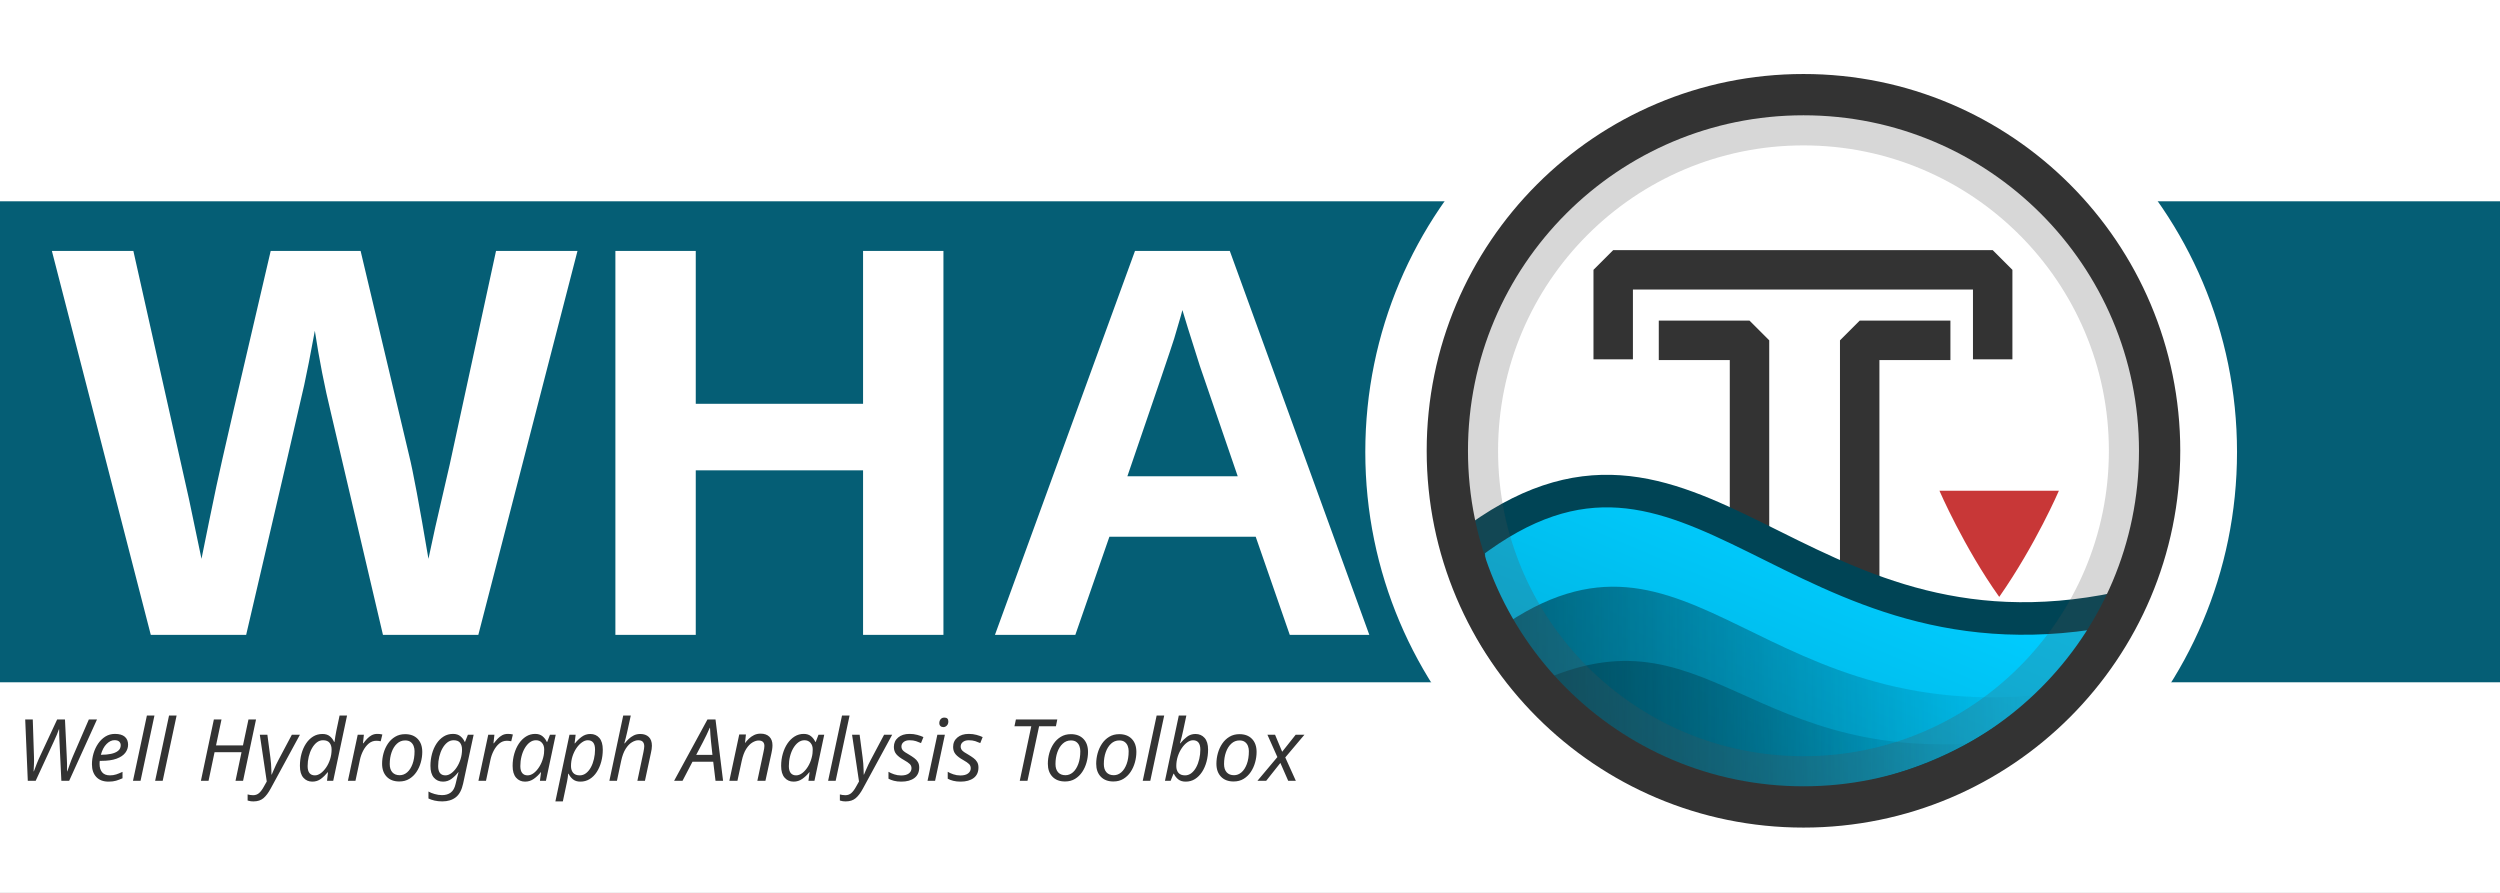
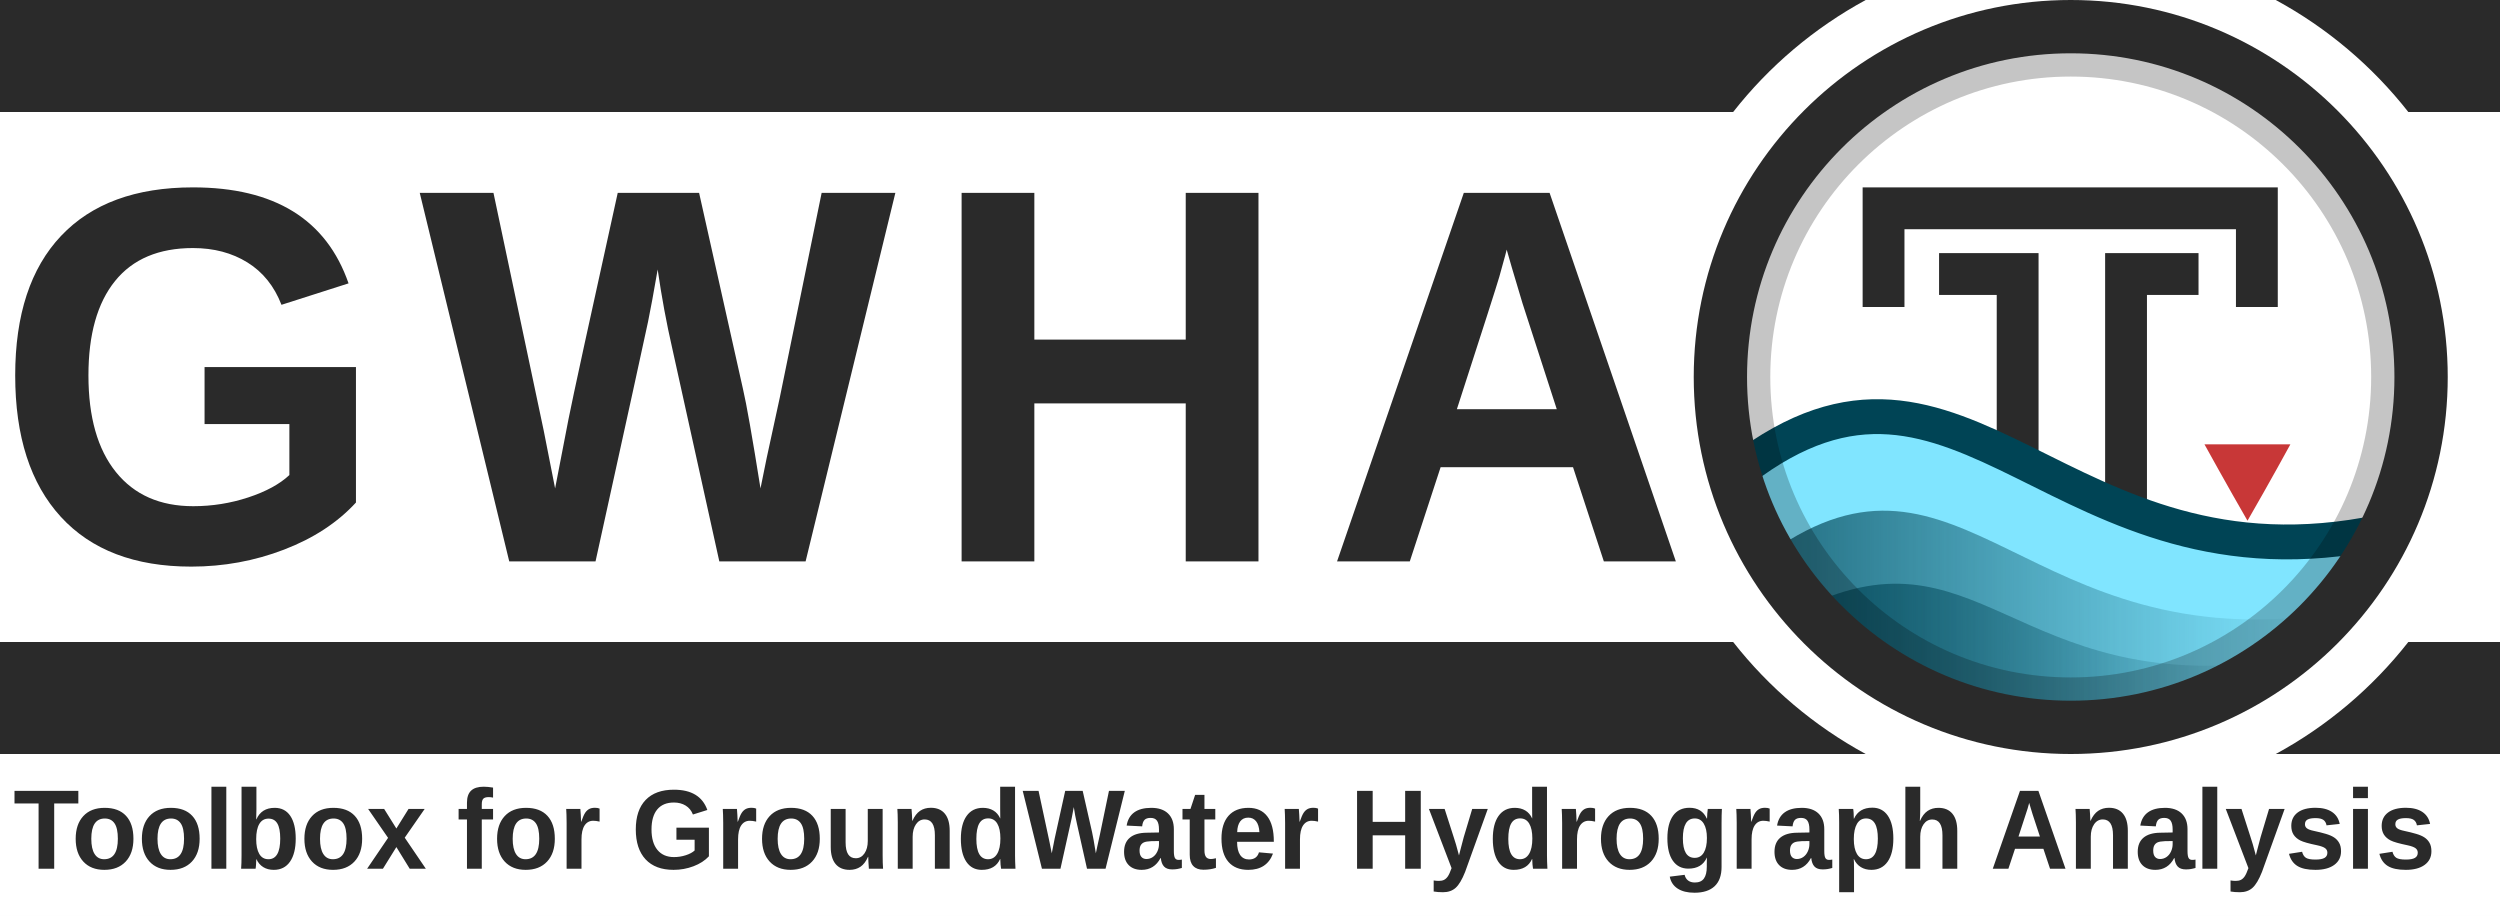
- <svg xmlns="http://www.w3.org/2000/svg" xmlns:xlink="http://www.w3.org/1999/xlink" id="svg3336" style="enable-background:new" height="540.203" width="1513.91" version="1.1">
+ <svg xmlns="http://www.w3.org/2000/svg" xmlns:xlink="http://www.w3.org/1999/xlink" id="svg3336" style="enable-background:new" height="695" width="1897" version="1.1">
  <defs id="defs3338">
-     <filter id="filter4214" height="1.192" width="1.192" y="-0.096" x="-0.096" color-interpolation-filters="sRGB">
-       <feGaussianBlur id="feGaussianBlur4216" stdDeviation="11.52" />
-     </filter>
-     <filter id="filter4220" height="1.286" width="1.144" y="-0.143" x="-0.072" color-interpolation-filters="sRGB">
-       <feGaussianBlur id="feGaussianBlur4222" stdDeviation="9.706" />
-     </filter>
-     <filter id="filter4250" height="1.144" width="1.144" y="-0.072" x="-0.072" color-interpolation-filters="sRGB">
-       <feGaussianBlur id="feGaussianBlur4252" stdDeviation="8.637" />
-     </filter>
-     <filter id="filter4254" color-interpolation-filters="sRGB">
+     <filter id="filter4254" style="color-interpolation-filters:sRGB">
      <feBlend id="feBlend4256" in2="BackgroundImage" mode="multiply" />
    </filter>
-     <linearGradient id="linearGradient4235">
-       <stop id="stop4237" style="stop-color:#fff" offset="0" />
-       <stop id="stop4240" style="stop-color:#fff;stop-opacity:0" offset="1" />
-     </linearGradient>
-     <linearGradient id="linearGradient4912" y2="494" gradientUnits="userSpaceOnUse" x2="256" gradientTransform="matrix(1,0,0,1.0084,0,-2.1513)" y1="18" x1="256">
-       <stop id="stop7539" style="stop-color:#247eca;stop-opacity:.996" offset="0" />
-       <stop id="stop7541" style="stop-color:#a1d4e2;stop-opacity:.996" offset="1" />
-     </linearGradient>
-     <linearGradient id="linearGradient4257" y2="94" gradientUnits="userSpaceOnUse" x2="256" y1="382" x1="256">
-       <stop id="stop4239" style="stop-color:#fd7900" offset="0" />
-       <stop id="stop4241" style="stop-color:#fbcc4f;stop-opacity:.996" offset="1" />
-     </linearGradient>
-     <linearGradient id="linearGradient4331" y2="238" gradientUnits="userSpaceOnUse" x2="332.07" y1="238" x1="112">
-       <stop id="stop4327" style="stop-color:#ffcc43" offset="0" />
-       <stop id="stop4329" style="stop-color:#ffcc43;stop-opacity:0" offset="1" />
-     </linearGradient>
-     <linearGradient id="linearGradient4242" y2="573.27" xlink:href="#linearGradient4235" gradientUnits="userSpaceOnUse" x2="316.99" gradientTransform="matrix(0.80963,0,0,0.80963,58.868,80.443)" y1="305.94" x1="316.99" />
-     <linearGradient id="linearGradient4302" y2="-457.45" xlink:href="#linearGradient4235" gradientUnits="userSpaceOnUse" x2="-123.7" y1="-659.68" x1="-123.7" />
-     <clipPath id="clipPath4415" clipPathUnits="userSpaceOnUse">
-       <path id="path4417" style="color:#000000;fill:#ff00ff;enable-background:accumulate" d="M 0,18 V 494 H 512 V 18 H 0 z m 158.3,227.31 c 26.082,0 47.447,21.103 47.447,47.043 0,25.94 -21.365,47.037 -47.447,47.037 h -40.447 c -17.503,0 -31.889,-14.262 -31.889,-31.738 0,-16.298 12.419,-30.089 28.52,-31.943 6.869,-17.677 23.706,-30.398 43.816,-30.398 z m 164.48,29.441 c 34.433,0 62.154,28.406 63.746,63.553 12.902,5.481 21.99,18.227 21.99,33.326 0,19.901 -15.685,36.426 -35.166,36.426 h -50.57 -54.252 c -25.473,0 -46.018,-21.599 -46.018,-47.76 0,-25.038 18.875,-45.727 42.82,-47.471 10.294,-22.341 31.952,-38.074 57.449,-38.074 z" />
-     </clipPath>
-     <radialGradient id="radialGradient4204" gradientUnits="userSpaceOnUse" cy="188.71" cx="223.32" gradientTransform="matrix(0.97389,2.0482e-8,-2.0482e-8,0.97389,11.35,30.959)" r="144">
-       <stop id="stop4200" style="stop-color:#ffefad" offset="0" />
-       <stop id="stop4218" style="stop-color:#ffe88f;stop-opacity:.839" offset=".346" />
-       <stop id="stop4206" style="stop-color:#ffdc50;stop-opacity:.627" offset=".642" />
-       <stop id="stop4202" style="stop-color:#fc0;stop-opacity:0" offset="1" />
-     </radialGradient>
-     <linearGradient id="linearGradient4190-6" y2="358" gradientUnits="userSpaceOnUse" x2="376" gradientTransform="matrix(1.0084,0,0,1.0084,-2.5546,-2)" y1="238" x1="256">
-       <stop id="stop4186-77" style="stop-color:#fff" offset="0" />
-       <stop id="stop4188-0" style="stop-color:#fff;stop-opacity:0" offset="1" />
-     </linearGradient>
-     <linearGradient id="linearGradient4178-4" y2="173.88" xlink:href="#linearGradient4171-8" gradientUnits="userSpaceOnUse" x2="170.8" gradientTransform="matrix(1.0084,0,0,1.0084,-2.5546,-2)" y1="247.79" x1="244.7" />
-     <linearGradient id="linearGradient4171-8">
-       <stop id="stop4173-2" style="stop-color:#045" offset="0" />
-       <stop id="stop4176-5" style="stop-color:#045;stop-opacity:0" offset="1" />
-     </linearGradient>
-     <linearGradient id="linearGradient4249" y2="238" xlink:href="#linearGradient4171-8" gradientUnits="userSpaceOnUse" x2="256" gradientTransform="matrix(0.40625,0,0,1.0756,-238,-512)" y1="238" />
-     <linearGradient id="linearGradient4247" y2="238" gradientUnits="userSpaceOnUse" x2="256" gradientTransform="matrix(0.40625,0,0,1.0756,238,-512)" y1="238">
-       <stop id="stop4186-1" style="stop-color:#fff" offset="0" />
-       <stop id="stop4188-9" style="stop-color:#fff;stop-opacity:0" offset="1" />
-     </linearGradient>
-     <linearGradient id="linearGradient4374" y2="451.66" gradientUnits="userSpaceOnUse" x2="273.46" gradientTransform="translate(0,20)" y1="358.57" x1="247.24">
-       <stop id="stop4370" style="stop-color:#fff" offset="0" />
-       <stop id="stop4372" style="stop-color:#fff;stop-opacity:0" offset="1" />
-     </linearGradient>
-     <filter id="filter4154" color-interpolation-filters="sRGB">
-       <feComposite id="feComposite4156" in2="SourceGraphic" k3="0" k2="1" k1="0" result="composite1" k4="0" operator="arithmetic" />
-       <feColorMatrix id="feColorMatrix4158" type="saturate" values="0" result="colormatrix1" in="composite1" />
-       <feFlood id="feFlood4160" result="flood1" flood-color="rgb(67,115,183)" />
-       <feBlend id="feBlend4162" result="blend1" mode="multiply" in2="colormatrix1" in="flood1" />
-       <feBlend id="feBlend4164" mode="screen" in2="blend1" result="blend2" />
-       <feColorMatrix id="feColorMatrix4166" type="saturate" values="1" result="colormatrix2" in="blend2" />
-       <feComposite id="feComposite4168" operator="in" result="composite2" in2="SourceGraphic" in="colormatrix2" />
-     </filter>
-     <clipPath clipPathUnits="userSpaceOnUse" id="clipPath3951">
-       <rect width="417.085" x="82.033" y="22.861" rx="208.525" height="453.057" style="fill:none;stroke:#ff0000;stroke-width:1.008;stroke-miterlimit:4;stroke-dasharray:none;enable-background:new" id="rect3953" clip-path="none" />
-     </clipPath>
    <clipPath clipPathUnits="userSpaceOnUse" id="clipPath3962">
-       <rect width="431.337" x="52.785" y="9.746" rx="215.65" height="431.337" style="fill:none;stroke:#ff0000;stroke-width:1;stroke-miterlimit:4;stroke-dasharray:none;enable-background:new" id="rect3964" clip-path="none" />
+       <rect width="460.092" x="56.304" y="10.396" rx="230.027" height="460.093" style="fill:none;stroke:#ff0000;stroke-width:1.067;stroke-miterlimit:4;stroke-dasharray:none;enable-background:new" id="rect3964" clip-path="none" />
    </clipPath>
    <clipPath clipPathUnits="userSpaceOnUse" id="clipPath3973">
      <rect width="431.337" x="12.671" y="12.878" rx="215.65" height="431.337" style="fill:none;stroke:#ff0000;stroke-width:1;stroke-miterlimit:4;stroke-dasharray:none;enable-background:new" id="rect3975" clip-path="none" />
    </clipPath>
-     <clipPath clipPathUnits="userSpaceOnUse" id="clipPath3984">
-       <rect width="431.337" x="12.128" y="16.133" rx="215.65" height="431.337" style="fill:none;stroke:#ff0000;stroke-width:1;stroke-miterlimit:4;stroke-dasharray:none;enable-background:new" id="rect3986" clip-path="none" />
-     </clipPath>
-     <linearGradient xlink:href="#linearGradient4067" id="linearGradient4073" x1="60.435" y1="396.505" x2="357.194" y2="396.505" gradientUnits="userSpaceOnUse" gradientTransform="matrix(1,0,0,0.9633715,-346.9797,491.6202)" />
-     <linearGradient id="linearGradient4067">
-       <stop style="stop-color:#004354;stop-opacity:1;" offset="0" id="stop4069" />
-       <stop style="stop-color:#004354;stop-opacity:0;" offset="1" id="stop4071" />
-     </linearGradient>
-     <linearGradient xlink:href="#linearGradient4059" id="linearGradient4065" x1="47.519" y1="376.82" x2="390.729" y2="376.82" gradientUnits="userSpaceOnUse" gradientTransform="matrix(1,0,0,1.004474,-348.9797,471.2334)" />
-     <linearGradient id="linearGradient4059">
-       <stop style="stop-color:#004354;stop-opacity:1;" offset="0" id="stop4061" />
-       <stop style="stop-color:#004354;stop-opacity:0;" offset="1" id="stop4063" />
-     </linearGradient>
-     <linearGradient xlink:href="#linearGradient4190-6-5" id="linearGradient4013" x1="230.091" y1="275.155" x2="-47.579" y2="979.815" gradientUnits="userSpaceOnUse" gradientTransform="matrix(0.9985344,0,0,1.062947,-346.6537,446.8188)" />
-     <linearGradient id="linearGradient4190-6-5" y2="358" gradientUnits="userSpaceOnUse" x2="376" gradientTransform="matrix(1.0084,0,0,1.0084,-2.5546,-2)" y1="238" x1="256">
-       <stop id="stop4186-77-4" style="stop-color:#00ccff;stop-opacity:1;" offset="0" />
-       <stop id="stop4188-0-6" style="stop-color:#004354;stop-opacity:1;" offset="1" />
-     </linearGradient>
    <linearGradient id="linearGradient4067-5">
      <stop style="stop-color:#004354;stop-opacity:1;" offset="0" id="stop4069-0" />
      <stop style="stop-color:#004354;stop-opacity:0;" offset="1" id="stop4071-4" />
    </linearGradient>
    <linearGradient id="linearGradient4059-8">
      <stop style="stop-color:#004354;stop-opacity:1;" offset="0" id="stop4061-7" />
      <stop style="stop-color:#004354;stop-opacity:0;" offset="1" id="stop4063-6" />
    </linearGradient>
    <linearGradient id="linearGradient4190-6-2" y2="358" gradientUnits="userSpaceOnUse" x2="376" gradientTransform="matrix(1.0084,0,0,1.0084,-2.5546,-2)" y1="238" x1="256">
      <stop id="stop4186-77-0" style="stop-color:#00ccff;stop-opacity:1;" offset="0" />
      <stop id="stop4188-0-1" style="stop-color:#004354;stop-opacity:1;" offset="1" />
    </linearGradient>
-     <linearGradient xlink:href="#linearGradient4171-8" id="linearGradient3285" gradientUnits="userSpaceOnUse" gradientTransform="matrix(1.0084,0,0,1.0084,8.969268,20.88557)" x1="244.7" y1="247.79" x2="170.8" y2="173.88" />
-     <linearGradient xlink:href="#linearGradient4190-6" id="linearGradient3287" gradientUnits="userSpaceOnUse" gradientTransform="matrix(1.0084,0,0,1.0084,-2.5546,-2)" x1="256" y1="238" x2="376" y2="358" />
-     <linearGradient xlink:href="#linearGradient4247" id="linearGradient3289" gradientUnits="userSpaceOnUse" gradientTransform="matrix(0.40625,0,0,1.0756,238,-512)" y1="238" x2="256" y2="238" />
-     <linearGradient xlink:href="#linearGradient4171-8" id="linearGradient3291" gradientUnits="userSpaceOnUse" gradientTransform="matrix(0.40625,0,0,1.0756,-238,-512)" y1="238" x2="256" y2="238" />
-     <linearGradient xlink:href="#linearGradient4190-6-2" id="linearGradient4074" gradientUnits="userSpaceOnUse" gradientTransform="matrix(0.9985344,0,0,1.062947,1612.25,149.0689)" x1="230.091" y1="275.155" x2="-47.579" y2="979.815" />
-     <linearGradient xlink:href="#linearGradient4059-8" id="linearGradient4076" gradientUnits="userSpaceOnUse" gradientTransform="matrix(1,0,0,1.004474,1609.924,173.4835)" x1="47.519" y1="376.82" x2="390.729" y2="376.82" />
-     <linearGradient xlink:href="#linearGradient4067-5" id="linearGradient4078" gradientUnits="userSpaceOnUse" gradientTransform="matrix(1,0,0,0.9633715,1611.924,193.8703)" x1="60.435" y1="396.505" x2="357.194" y2="396.505" />
-     <linearGradient xlink:href="#linearGradient4171-8" id="linearGradient4089" gradientUnits="userSpaceOnUse" gradientTransform="matrix(1.0084,0,0,1.0084,8.969268,20.88557)" x1="244.7" y1="247.79" x2="170.8" y2="173.88" />
-     <linearGradient xlink:href="#linearGradient4190-6" id="linearGradient4091" gradientUnits="userSpaceOnUse" gradientTransform="matrix(1.0084,0,0,1.0084,-2.5546,-2)" x1="256" y1="238" x2="376" y2="358" />
-     <linearGradient xlink:href="#linearGradient4247" id="linearGradient4093" gradientUnits="userSpaceOnUse" gradientTransform="matrix(0.40625,0,0,1.0756,238,-512)" y1="238" x2="256" y2="238" />
-     <linearGradient xlink:href="#linearGradient4171-8" id="linearGradient4095" gradientUnits="userSpaceOnUse" gradientTransform="matrix(0.40625,0,0,1.0756,-238,-512)" y1="238" x2="256" y2="238" />
-     <linearGradient xlink:href="#linearGradient4171-8" id="linearGradient4097" gradientUnits="userSpaceOnUse" gradientTransform="matrix(1.0084,0,0,1.0084,8.969268,20.88557)" x1="244.7" y1="247.79" x2="170.8" y2="173.88" />
-     <linearGradient xlink:href="#linearGradient4190-6" id="linearGradient4099" gradientUnits="userSpaceOnUse" gradientTransform="matrix(1.0084,0,0,1.0084,-2.5546,-2)" x1="256" y1="238" x2="376" y2="358" />
-     <linearGradient xlink:href="#linearGradient4247" id="linearGradient4101" gradientUnits="userSpaceOnUse" gradientTransform="matrix(0.40625,0,0,1.0756,238,-512)" y1="238" x2="256" y2="238" />
-     <linearGradient xlink:href="#linearGradient4171-8" id="linearGradient4103" gradientUnits="userSpaceOnUse" gradientTransform="matrix(0.40625,0,0,1.0756,-238,-512)" y1="238" x2="256" y2="238" />
-     <linearGradient xlink:href="#linearGradient4171-8" id="linearGradient4111" gradientUnits="userSpaceOnUse" gradientTransform="matrix(1.0084,0,0,1.0084,8.969268,20.88557)" x1="244.7" y1="247.79" x2="170.8" y2="173.88" />
-     <linearGradient xlink:href="#linearGradient4190-6" id="linearGradient4113" gradientUnits="userSpaceOnUse" gradientTransform="matrix(1.0084,0,0,1.0084,-2.5546,-2)" x1="256" y1="238" x2="376" y2="358" />
-     <linearGradient xlink:href="#linearGradient4247" id="linearGradient4115" gradientUnits="userSpaceOnUse" gradientTransform="matrix(0.40625,0,0,1.0756,238,-512)" y1="238" x2="256" y2="238" />
-     <linearGradient xlink:href="#linearGradient4171-8" id="linearGradient4117" gradientUnits="userSpaceOnUse" gradientTransform="matrix(0.40625,0,0,1.0756,-238,-512)" y1="238" x2="256" y2="238" />
-     <linearGradient xlink:href="#linearGradient4067-5" id="linearGradient4144" gradientUnits="userSpaceOnUse" gradientTransform="matrix(1,0,0,0.9633715,849.6459,68.13518)" x1="60.435" y1="396.505" x2="357.194" y2="396.505" />
-     <linearGradient xlink:href="#linearGradient4059-8" id="linearGradient4147" gradientUnits="userSpaceOnUse" gradientTransform="matrix(1,0,0,1.004474,847.6459,47.74836)" x1="47.519" y1="376.82" x2="390.729" y2="376.82" />
-     <linearGradient xlink:href="#linearGradient4190-6-2" id="linearGradient4150" gradientUnits="userSpaceOnUse" gradientTransform="matrix(0.9985344,0,0,1.062947,849.9719,23.33377)" x1="230.091" y1="275.155" x2="-47.579" y2="979.815" />
+     <linearGradient xlink:href="#linearGradient4067-5" id="linearGradient4144" gradientUnits="userSpaceOnUse" gradientTransform="matrix(1.232656,0,0,1.187506,1272.385,33.55664)" x1="60.435" y1="396.505" x2="357.194" y2="396.505" />
+     <linearGradient xlink:href="#linearGradient4059-8" id="linearGradient4147" gradientUnits="userSpaceOnUse" gradientTransform="matrix(1.232656,0,0,1.238171,1269.92,8.42671)" x1="47.519" y1="376.82" x2="390.729" y2="376.82" />
  </defs>
-   <rect style="fill:#ffffff;fill-opacity:1;stroke:none" id="rect4020" width="1513.91" height="540.203" x="0" y="0" rx="0" />
-   <rect style="fill:#055e75;fill-opacity:1;stroke:none" id="rect3891" width="1513.91" height="291.269" x="0" y="121.897" rx="0" />
-   <rect width="527.879" x="826.778" y="9.758" rx="263.917" height="527.88" style="fill:#ffffff;stroke:none;enable-background:new" id="rect16-5-0" clip-path="none" />
-   <rect x="-36.318" y="1.132" width="512" height="480" style="color:#000000;fill:#ffffff;enable-background:accumulate" id="rect4158" clip-path="url(#clipPath3973)" transform="translate(863.9423,44.8088)" />
-   <g id="layer6" style="opacity:0.3;filter:url(#filter4254)" transform="translate(1410.535,-27.89386)" clip-path="url(#clipPath3962)" />
-   <g id="layer1" style="display:none" transform="translate(839.8971,-529.9533)">
-     <path id="path3774" d="m 166.05,576.36 h 179.89 c 145.3,0 166.05,20.737 166.05,165.9 v 144.2 c 0,145.16 -20.757,165.9 -166.05,165.9 H 166.05 C 20.76,1052.36 0,1031.56 0,886.42 V 742.22 C 0,597.06 20.757,576.32 166.05,576.32 z" style="fill:#0000ff;fill-opacity:0.081;stroke:#0000ff;display:inline" />
-     <circle id="path4118" style="color:#000000;fill:#0000ff;fill-opacity:0.081;stroke:#0000ff;stroke-width:0.833;display:inline;enable-background:accumulate" d="m 376,238 c 0,66.274 -53.726,120 -120,120 -66.274,0 -120,-53.726 -120,-120 0,-66.274 53.726,-120 120,-120 66.274,0 120,53.726 120,120 z" cx="256" transform="matrix(1.2,0,0,1.2,-51.2,528.76)" cy="238" r="120" />
-     <rect id="rect4152" style="color:#000000;fill:#0000ff;fill-opacity:0.081;stroke:#0000ff;stroke-linecap:round;stroke-linejoin:round;display:inline;enable-background:accumulate" height="272" width="272" y="678.36" x="120" />
-     <rect id="rect4154" style="color:#000000;fill:#0000ff;fill-opacity:0.081;stroke:#0000ff;stroke-linecap:round;stroke-linejoin:round;display:inline;enable-background:accumulate" height="240" width="304" y="694.36" x="104" />
-     <rect id="rect4156" style="color:#000000;fill:#0000ff;fill-opacity:0.081;stroke:#0000ff;stroke-linecap:round;stroke-linejoin:round;display:inline;enable-background:accumulate" height="304" width="240" y="662.36" x="136" />
+   <rect style="opacity:1;fill:#ffffff;fill-opacity:1;stroke:none;stroke-width:17.182;stroke-linecap:square;stroke-linejoin:miter;stroke-miterlimit:4;stroke-dasharray:none;stroke-dashoffset:165;stroke-opacity:0.856;paint-order:normal" id="rect4941" width="1897" height="695" x="0" y="0" ry="0" />
+   <path style="opacity:1;fill:#2a2a2a;fill-opacity:1;stroke:none;stroke-width:59.875;stroke-linecap:square;stroke-linejoin:miter;stroke-miterlimit:4;stroke-dasharray:none;stroke-dashoffset:165;stroke-opacity:1;paint-order:normal;enable-background:new" d="M 0,7.8976733e-4 V 85.001 h 1315.105 c 27.272,-34.752 61.489,-63.767 100.598,-85 z m 1726.844,0 C 1765.952,21.234 1800.169,50.249 1827.441,85.001 h 69.559 V 7.8976733e-4 Z M 0,487.138 v 85 h 1415.703 c -39.108,-21.233 -73.324,-50.249 -100.596,-85 z m 1827.439,0 c -27.272,34.751 -61.488,63.767 -100.596,85 h 170.156 v -85 z" id="rect4534-8-6" />
+   <g id="layer6" style="opacity:0.3;filter:url(#filter4254)" transform="translate(1717.1,-13.81731)" clip-path="url(#clipPath3962)" />
+   <g id="layer1" style="display:none" transform="translate(1108.42,-549.3474)">
+     <path id="path3774" d="m 177.12,614.784 h 191.883 c 154.987,0 177.12,22.119 177.12,176.96 v 153.813 c 0,154.837 -22.141,176.96 -177.12,176.96 H 177.12 C 22.144,1122.517 0,1100.331 0,945.515 V 791.701 c 0,-154.837 22.141,-176.96 177.12,-176.96 z" style="display:inline;fill:#0000ff;fill-opacity:0.081;stroke:#0000ff;stroke-width:1.067" />
+     <circle id="path4118" style="color:#000000;display:inline;fill:#0000ff;fill-opacity:0.081;stroke:#0000ff;stroke-width:1.067;enable-background:accumulate" cx="273.067" cy="868.651" r="153.6" />
+     <rect id="rect4152" style="color:#000000;display:inline;fill:#0000ff;fill-opacity:0.081;stroke:#0000ff;stroke-width:1.067;stroke-linecap:round;stroke-linejoin:round;enable-background:accumulate" height="290.133" width="290.133" y="723.584" x="128" />
+     <rect id="rect4154" style="color:#000000;display:inline;fill:#0000ff;fill-opacity:0.081;stroke:#0000ff;stroke-width:1.067;stroke-linecap:round;stroke-linejoin:round;enable-background:accumulate" height="256" width="324.267" y="740.651" x="110.933" />
+     <rect id="rect4156" style="color:#000000;display:inline;fill:#0000ff;fill-opacity:0.081;stroke:#0000ff;stroke-width:1.067;stroke-linecap:round;stroke-linejoin:round;enable-background:accumulate" height="324.267" width="256" y="706.517" x="145.067" />
  </g>
-   <g id="g4162" transform="translate(52.55244,-1.747052)">
-     <path id="path2995-6" d="m 1116.608,207.854 c -42.996,0 -42.996,0 -42.996,0 0,90.931 0,206.233 0,206.233" style="fill:#0000ff;fill-opacity:0;stroke:#333333;stroke-width:23.888;stroke-linecap:square;stroke-linejoin:bevel;stroke-miterlimit:4;stroke-opacity:1;stroke-dasharray:none" />
-     <path style="fill:#0000ff;fill-opacity:0;stroke:#333333;stroke-width:23.889;stroke-linecap:square;stroke-linejoin:bevel;stroke-miterlimit:4;stroke-opacity:1;stroke-dasharray:none;display:inline;enable-background:new" d="m 924.343,207.41 c 0,-42.255 0,-42.255 0,-42.255 229.804,0 229.804,0 229.804,0 0,16.968 0,42.255 0,42.255" id="path3765" />
-     <path id="path2995" d="m 963.888,207.854 c 42.996,0 42.996,0 42.996,0 l 0,204.261" style="fill:#0000ff;fill-opacity:0;stroke:#333333;stroke-width:23.888;stroke-linecap:square;stroke-linejoin:bevel;stroke-miterlimit:4;stroke-opacity:1;stroke-dasharray:none" />
-   </g>
-   <path d="m 1246.779,297.166 -72.329,0 c 0,0 14.827,34.277 36.187,64.253 0.035,0 0.035,-0.024 0.035,-0.024 l 0.035,-0.035 0.035,-0.035 c 0.035,-0.024 0.035,-0.024 0.035,-0.024 22.042,-31.618 36.052,-64.21 36.052,-64.21 z" style="color:#000000;fill:#c83737;fill-opacity:1;display:inline;enable-background:new" id="path4622" />
-   <path style="fill:url(#linearGradient4150);fill-opacity:1;stroke:#004455;stroke-width:19.71;stroke-linecap:round;stroke-linejoin:round;stroke-miterlimit:4;stroke-opacity:1;stroke-dasharray:none;display:inline;enable-background:new" d="m 889.309,330.158 c -0.557,78.11 95.616,132.777 128.91,145.817 112.547,40.657 235.192,-31.103 265.231,-107.7 -199.182,41.774 -257.123,-143.236 -394.14,-38.117 z" id="path3852" />
-   <path style="opacity:0.75;fill:url(#linearGradient4147);fill-opacity:1;stroke:none;display:inline;enable-background:new" d="m 907.825,380.608 c 22.372,39.39 95.444,97.435 126.829,106.225 95.739,2.094 158.627,-22.671 218.009,-68.169 -187.761,28.159 -227.564,-120.808 -344.838,-38.057 z" id="path3852-7-7" />
-   <path style="opacity:0.75;fill:url(#linearGradient4144);fill-opacity:1;stroke:none;display:inline;enable-background:new" d="m 924.369,416.685 c 19.078,30.262 88.055,66.882 114.818,73.635 77.239,1.112 129.797,-15.255 177.722,-42.459 -160.111,21.634 -181.889,-87.779 -292.54,-31.177 z" id="path3852-7" />
-   <rect width="395.889" x="894.176" y="75.042" rx="197.928" height="395.89" style="opacity:0.23;fill:none;stroke:#4d4d4d;stroke-width:26;stroke-miterlimit:4;stroke-dasharray:none" id="rect16-9" />
-   <text xml:space="preserve" style="font-size:337.927px;font-style:normal;font-variant:normal;font-weight:bold;font-stretch:normal;line-height:125%;letter-spacing:0px;word-spacing:0px;fill:#ffffff;fill-opacity:1;stroke:none;font-family:Liberation Sans;-inkscape-font-specification:Liberation Sans Bold" x="31.092" y="384.452" id="text3084">
-     <tspan x="31.092" y="384.452" id="tspan3086">
-       <tspan x="31.092" y="384.452" style="fill:#ffffff;font-family:Liberation Sans;-inkscape-font-specification:Liberation Sans Bold" id="tspan3088">WHA</tspan>
+   <text xml:space="preserve" style="font-style:normal;font-variant:normal;font-weight:bold;font-stretch:normal;font-size:14.013px;line-height:150;font-family:'liberation sans';-inkscape-font-specification:'liberation sans Bold';letter-spacing:25px;word-spacing:0px;fill:#2a2a2a;fill-opacity:1;stroke:none;stroke-width:1.067;enable-background:new" x="-4.307" y="413.604" id="text3084-4-2" transform="scale(0.9709578,1.029911)">
+     <tspan x="-4.307" y="413.604" id="tspan3086-5-7" style="font-style:normal;font-variant:normal;font-weight:bold;font-stretch:normal;font-size:394.62px;line-height:150;font-family:'liberation sans';-inkscape-font-specification:'liberation sans Bold';letter-spacing:25px;word-spacing:0px;fill:#2a2a2a;fill-opacity:1;stroke-width:1.067">
+       <tspan x="-4.307" y="413.604" style="font-style:normal;font-variant:normal;font-weight:bold;font-stretch:normal;line-height:150;font-family:'liberation sans';-inkscape-font-specification:'liberation sans Bold';letter-spacing:25px;word-spacing:0px;fill:#2a2a2a;fill-opacity:1;stroke-width:1.067" id="tspan3088-9-3">GWHA</tspan>
    </tspan>
  </text>
-   <text xml:space="preserve" style="font-size:60px;font-style:normal;font-weight:normal;line-height:125%;letter-spacing:0px;word-spacing:0px;fill:#333333;fill-opacity:1;stroke:none;font-family:Sans" x="9.705" y="472.814" id="text3090">
-     <tspan x="9.705" y="472.814" id="tspan3092" style="font-size:52px;font-style:italic;-inkscape-font-specification:Sans Italic">
-       <tspan x="9.705" y="472.814" style="font-size:52px;font-style:italic;fill:#333333;fill-opacity:1;-inkscape-font-specification:Sans Italic" id="tspan3094">Well Hydrograph Analysis Toolbox</tspan>
+   <rect x="-36.318" y="1.132" width="512" height="480" style="color:#000000;fill:#ffffff;enable-background:accumulate" id="rect4158" clip-path="url(#clipPath3973)" transform="matrix(1.232656,0,0,1.232656,1290.008,4.80322)" />
+   <g id="g4537" transform="translate(2.4101563e-4,-74.58735)">
+     <path id="path2995-6" d="m 1652.369,282.52 h -39.132 v 254.214" style="fill:none;fill-opacity:0;stroke:#2a2a2a;stroke-width:31.737;stroke-linecap:square;stroke-linejoin:miter;stroke-miterlimit:4;stroke-dasharray:none;stroke-opacity:1" />
+     <path style="display:inline;fill:none;fill-opacity:0;stroke:#2a2a2a;stroke-width:31.737;stroke-linecap:square;stroke-linejoin:miter;stroke-miterlimit:4;stroke-dasharray:none;stroke-opacity:1;enable-background:new" d="m 1429.239,291.669 v -59.019 h 283.269 v 59.019" id="path3765" />
+     <path id="path2995" d="m 1487.231,282.52 h 43.754 v 251.784" style="fill:none;fill-opacity:0;stroke:#2a2a2a;stroke-width:31.737;stroke-linecap:square;stroke-linejoin:miter;stroke-miterlimit:4;stroke-dasharray:none;stroke-opacity:1" />
+   </g>
+   <path d="m 1737.925,337.183 h -65.169 c 0,0 17.357,31.481 32.605,57.892 0.032,0 0.032,-0.021 0.032,-0.021 l 0.031,-0.032 0.032,-0.032 0.031,-0.021 c 17.058,-29.545 32.482,-57.853 32.482,-57.853 z" style="color:#000000;display:inline;fill:#c83737;fill-opacity:1;stroke-width:1.233;enable-background:new" id="path4622" />
+   <path style="display:inline;fill:#80e5ff;fill-opacity:1;stroke:#004455;stroke-width:26.448;stroke-linecap:round;stroke-linejoin:round;stroke-miterlimit:4;stroke-dasharray:none;stroke-opacity:1;enable-background:new" d="m 1321.276,356.54 c -0.687,96.283 117.861,163.669 158.901,179.743 138.732,50.116 289.911,-38.339 326.938,-132.758 -245.523,51.493 -316.944,-176.561 -485.84,-46.985 z" id="path3852" />
+   <path style="display:inline;opacity:0.75;fill:url(#linearGradient4147);fill-opacity:1;stroke:none;stroke-width:1.233;enable-background:new" d="m 1344.1,418.728 c 27.577,48.555 117.65,120.104 156.337,130.939 118.013,2.581 195.533,-27.946 268.73,-84.028 -231.445,34.711 -280.508,-148.914 -425.066,-46.911 z" id="path3852-7-7" />
+   <path style="display:inline;opacity:0.75;fill:url(#linearGradient4144);fill-opacity:1;stroke:none;stroke-width:1.233;enable-background:new" d="m 1364.493,463.198 c 23.516,37.303 108.542,82.443 141.532,90.767 95.209,1.371 159.995,-18.804 219.07,-52.337 -197.362,26.667 -224.207,-108.202 -360.602,-38.43 z" id="path3852-7" />
+   <rect width="487.995" x="1327.275" y="42.071" rx="243.977" height="487.996" style="opacity:0.23;fill:none;stroke:#000000;stroke-width:32.049;stroke-miterlimit:4;stroke-dasharray:none" id="rect16-9" ry="243.977" />
+   <rect width="531.69" x="1305.428" y="20.223" rx="265.822" height="531.691" style="fill:none;fill-opacity:1;stroke:#2a2a2a;stroke-width:40.447;stroke-miterlimit:4;stroke-dasharray:none;stroke-opacity:1" id="rect16-5" clip-path="none" ry="265.822" />
+   <text xml:space="preserve" style="font-style:normal;font-variant:normal;font-weight:normal;font-stretch:normal;font-size:89.345px;line-height:0%;font-family:'Liberation Sans';-inkscape-font-specification:'Liberation Sans';letter-spacing:0px;word-spacing:8.194px;fill:#2a2a2a;fill-opacity:1;stroke:none;stroke-width:1.978" x="10.309" y="645.043" id="text3090" transform="scale(0.9785241,1.021947)">
+     <tspan x="10.309" y="645.043" id="tspan3092" style="font-style:normal;font-variant:normal;font-weight:bold;font-stretch:normal;font-size:84.042px;line-height:1.25;font-family:'Liberation Sans';-inkscape-font-specification:'Liberation Sans Bold';letter-spacing:0px;word-spacing:9.573px;fill:#2a2a2a;fill-opacity:1;stroke-width:1.978">
+       <tspan x="10.309" y="645.043" style="font-style:normal;font-variant:normal;font-weight:bold;font-stretch:normal;font-size:84.042px;font-family:'Liberation Sans';-inkscape-font-specification:'Liberation Sans Bold';letter-spacing:0px;word-spacing:9.573px;fill:#2a2a2a;fill-opacity:1;stroke-width:1.978" id="tspan3094">Toolbox for GroundWater Hydrograph Analysis</tspan>
    </tspan>
  </text>
-   <rect width="431.337" x="876.452" y="57.318" rx="215.65" height="431.337" style="fill:none;stroke:#333333;stroke-width:25;stroke-miterlimit:4;stroke-dasharray:none" id="rect16-5" clip-path="none" />
</svg>
